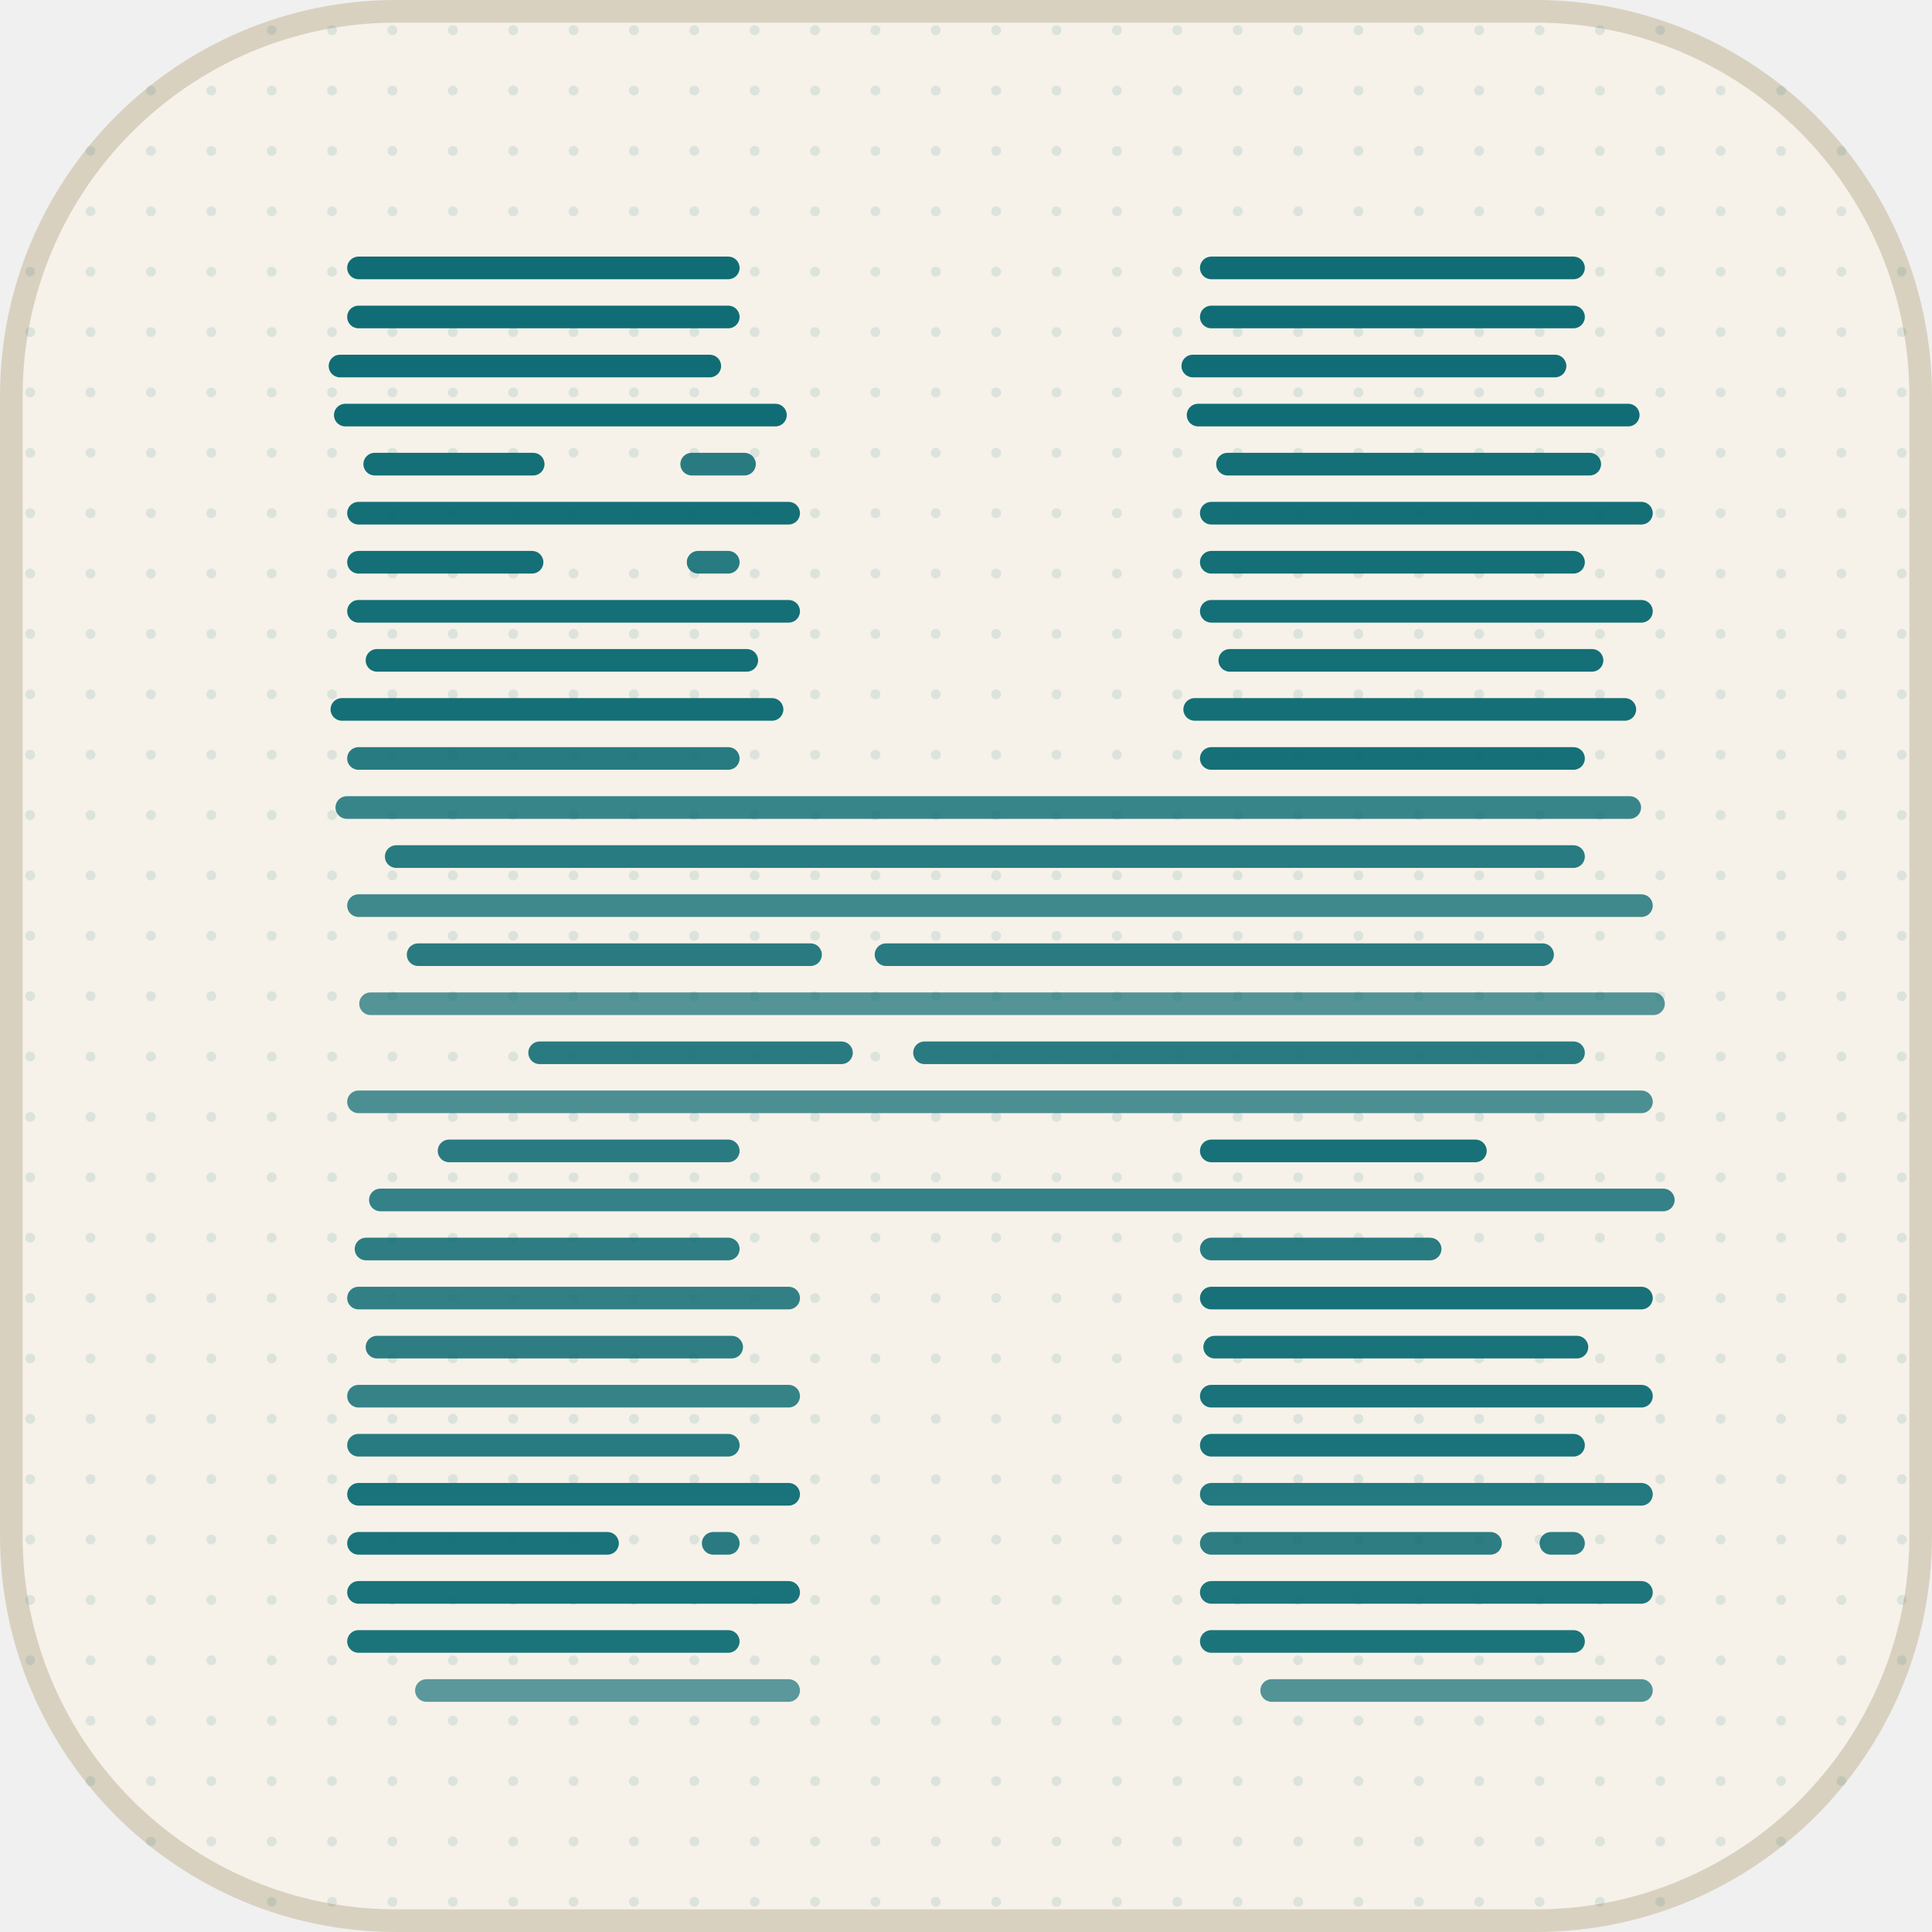
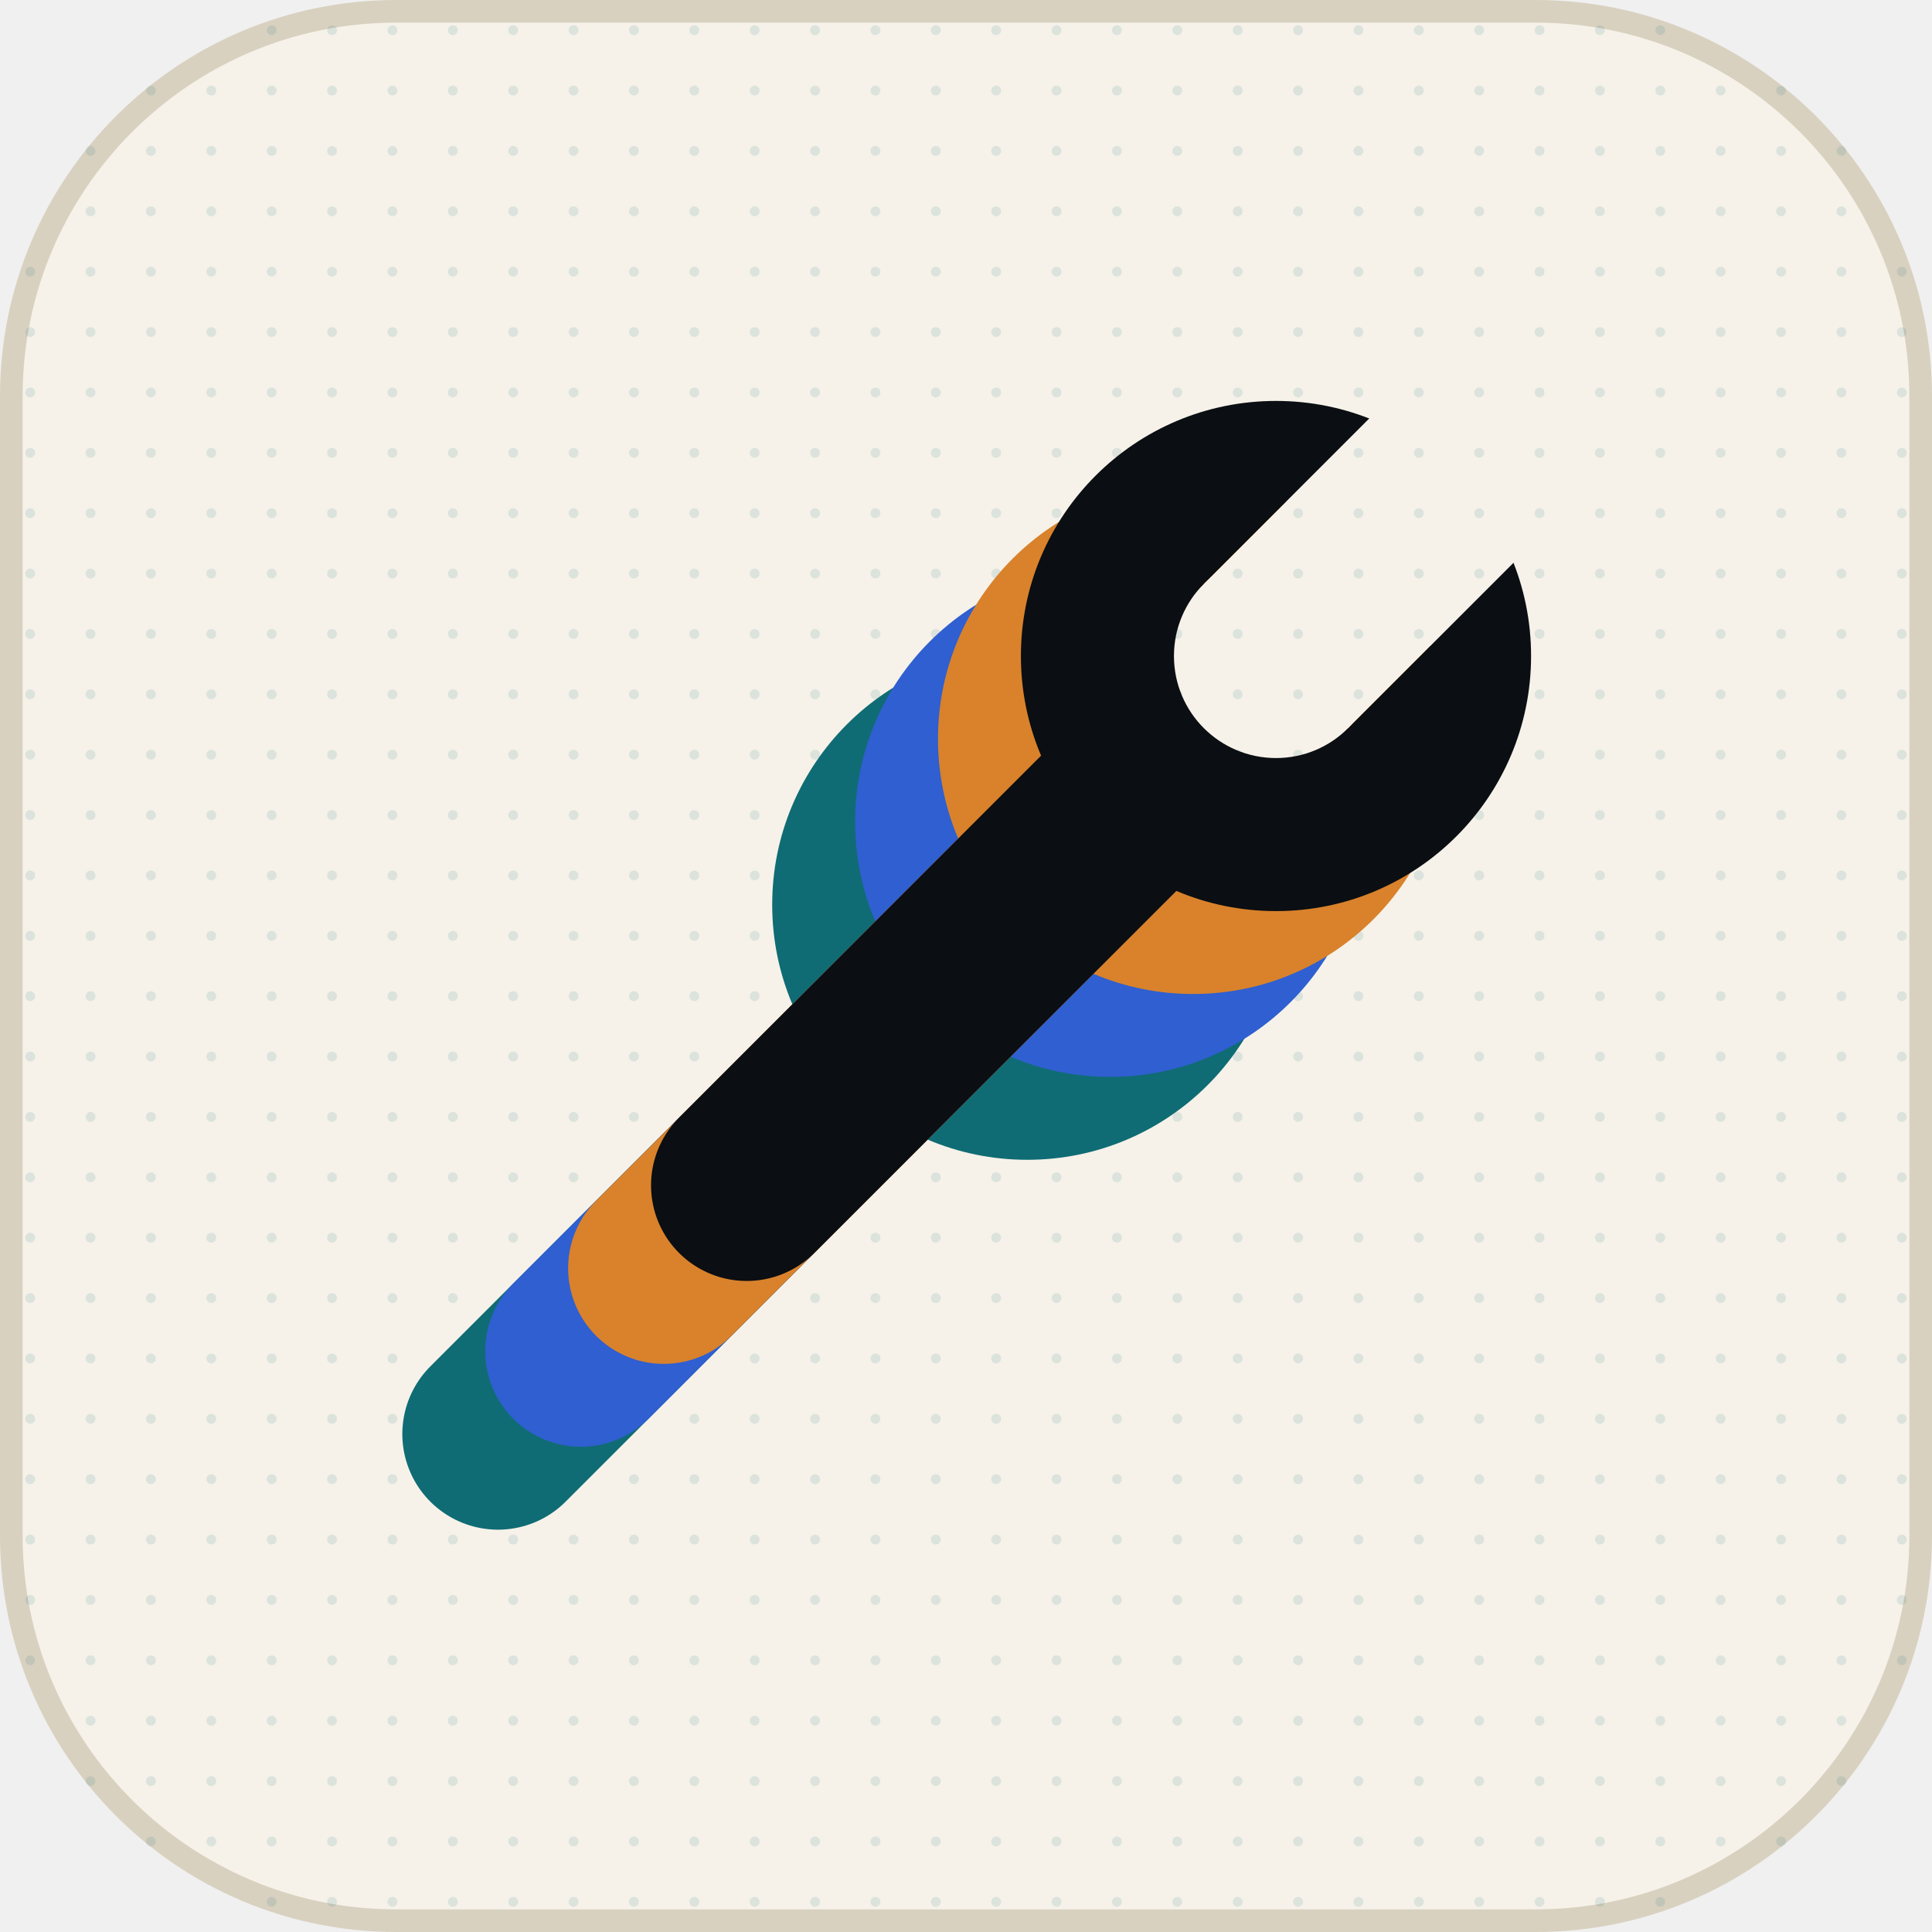
<svg xmlns="http://www.w3.org/2000/svg" viewBox="0 0 512 512" role="img" aria-label="HOLOFIX">
  <defs>
    <pattern id="dots" width="16" height="16" patternUnits="userSpaceOnUse">
      <circle cx="8" cy="8" r="1.3" fill="#0f6c74" opacity=".12" />
    </pattern>
+     <mask id="shape" maskUnits="userSpaceOnUse" x="-80" y="-80" width="370" height="370">
+       <rect x="-80" y="-80" width="370" height="370" fill="#000" />
+       <circle cx="135" cy="65" r="40" fill="#fff" />
+       <line x1="135" y1="65" x2="52" y2="148" stroke="#fff" stroke-width="30" stroke-linecap="round" />
+       <rect x="119" y="10" width="32" height="55" fill="#000" transform="rotate(45 135 65)" />
+       <circle cx="135" cy="65" r="16" fill="#000" />
+     </mask>
+     <g id="w">
+       <rect x="-80" y="-80" width="370" height="370" mask="url(#shape)" />
+     </g>
  </defs>
  <rect x="3" y="3" width="506" height="506" rx="102" fill="#f6f2e9" stroke="#d9d1c0" stroke-width="6" />
  <rect width="512" height="512" rx="102" fill="url(#dots)" />
-   <g>
-     <rect x="92.0" y="68.0" width="104.0" height="6.0" rx="3.0" fill="#0f6c74" opacity="0.99" />
-     <rect x="318.0" y="68.0" width="102.0" height="6.0" rx="3.0" fill="#0f6c74" opacity="0.99" />
-     <rect x="92.0" y="81.0" width="104.0" height="6.0" rx="3.0" fill="#0f6c74" opacity="0.99" />
-     <rect x="318.0" y="81.0" width="102.0" height="6.0" rx="3.0" fill="#0f6c74" opacity="0.99" />
-     <rect x="87.1" y="94.0" width="104.0" height="6.0" rx="3.0" fill="#0f6c74" opacity="0.99" />
-     <rect x="313.1" y="94.0" width="102.0" height="6.0" rx="3.0" fill="#0f6c74" opacity="0.99" />
-     <rect x="88.5" y="107.0" width="120.0" height="6.0" rx="3.0" fill="#0f6c74" opacity="0.99" />
-     <rect x="314.5" y="107.0" width="120.0" height="6.0" rx="3.0" fill="#0f6c74" opacity="0.99" />
-     <rect x="96.3" y="120.0" width="48.0" height="6.0" rx="3.0" fill="#0f6c74" opacity="0.98" />
-     <rect x="180.3" y="120.0" width="20.0" height="6.0" rx="3.0" fill="#0f6c74" opacity="0.88" />
-     <rect x="322.3" y="120.0" width="102.0" height="6.0" rx="3.0" fill="#0f6c74" opacity="0.98" />
-     <rect x="92.0" y="133.0" width="120.0" height="6.0" rx="3.0" fill="#0f6c74" opacity="0.98" />
-     <rect x="318.0" y="133.0" width="120.0" height="6.0" rx="3.0" fill="#0f6c74" opacity="0.98" />
-     <rect x="92.0" y="146.0" width="52.0" height="6.0" rx="3.0" fill="#0f6c74" opacity="0.98" />
-     <rect x="182.0" y="146.0" width="14.0" height="6.0" rx="3.0" fill="#0f6c74" opacity="0.89" />
-     <rect x="318.0" y="146.0" width="102.0" height="6.0" rx="3.0" fill="#0f6c74" opacity="0.98" />
-     <rect x="92.0" y="159.0" width="120.0" height="6.0" rx="3.0" fill="#0f6c74" opacity="0.98" />
-     <rect x="318.0" y="159.0" width="120.0" height="6.0" rx="3.0" fill="#0f6c74" opacity="0.98" />
-     <rect x="96.9" y="172.0" width="104.0" height="6.0" rx="3.0" fill="#0f6c74" opacity="0.98" />
-     <rect x="322.9" y="172.0" width="102.0" height="6.0" rx="3.0" fill="#0f6c74" opacity="0.98" />
-     <rect x="87.6" y="185.0" width="120.0" height="6.0" rx="3.0" fill="#0f6c74" opacity="0.98" />
-     <rect x="313.6" y="185.0" width="120.0" height="6.0" rx="3.0" fill="#0f6c74" opacity="0.98" />
-     <rect x="92.0" y="198.0" width="104.0" height="6.0" rx="3.0" fill="#0f6c74" opacity="0.89" />
-     <rect x="318.0" y="198.0" width="102.0" height="6.0" rx="3.0" fill="#0f6c74" opacity="0.97" />
-     <rect x="88.9" y="211.0" width="346.0" height="6.0" rx="3.0" fill="#0f6c74" opacity="0.82" />
-     <rect x="102.0" y="224.0" width="318.0" height="6.0" rx="3.0" fill="#0f6c74" opacity="0.89" />
-     <rect x="92.0" y="237.0" width="346.0" height="6.0" rx="3.0" fill="#0f6c74" opacity="0.79" />
-     <rect x="107.8" y="250.0" width="110.0" height="6.0" rx="3.0" fill="#0f6c74" opacity="0.88" />
-     <rect x="231.8" y="250.0" width="180.0" height="6.0" rx="3.0" fill="#0f6c74" opacity="0.88" />
-     <rect x="95.2" y="263.0" width="346.0" height="6.0" rx="3.0" fill="#0f6c74" opacity="0.70" />
-     <rect x="140.0" y="276.0" width="86.0" height="6.0" rx="3.0" fill="#0f6c74" opacity="0.88" />
-     <rect x="242.0" y="276.0" width="178.0" height="6.0" rx="3.0" fill="#0f6c74" opacity="0.88" />
-     <rect x="92.0" y="289.0" width="346.0" height="6.0" rx="3.0" fill="#0f6c74" opacity="0.74" />
-     <rect x="116.0" y="302.0" width="80.0" height="6.0" rx="3.0" fill="#0f6c74" opacity="0.88" />
-     <rect x="318.0" y="302.0" width="76.0" height="6.0" rx="3.0" fill="#0f6c74" opacity="0.96" />
-     <rect x="97.8" y="315.0" width="346.0" height="6.0" rx="3.0" fill="#0f6c74" opacity="0.84" />
-     <rect x="94.0" y="328.0" width="102.0" height="6.0" rx="3.0" fill="#0f6c74" opacity="0.87" />
-     <rect x="318.0" y="328.0" width="64.0" height="6.0" rx="3.0" fill="#0f6c74" opacity="0.89" />
-     <rect x="92.0" y="341.0" width="120.0" height="6.0" rx="3.0" fill="#0f6c74" opacity="0.85" />
-     <rect x="318.0" y="341.0" width="120.0" height="6.0" rx="3.0" fill="#0f6c74" opacity="0.96" />
-     <rect x="96.9" y="354.0" width="100.0" height="6.0" rx="3.0" fill="#0f6c74" opacity="0.87" />
-     <rect x="318.9" y="354.0" width="102.0" height="6.0" rx="3.0" fill="#0f6c74" opacity="0.95" />
-     <rect x="92.0" y="367.0" width="120.0" height="6.0" rx="3.0" fill="#0f6c74" opacity="0.83" />
-     <rect x="318.0" y="367.0" width="120.0" height="6.0" rx="3.0" fill="#0f6c74" opacity="0.95" />
-     <rect x="92.0" y="380.0" width="104.0" height="6.0" rx="3.0" fill="#0f6c74" opacity="0.89" />
-     <rect x="318.0" y="380.0" width="102.0" height="6.0" rx="3.0" fill="#0f6c74" opacity="0.95" />
-     <rect x="92.0" y="393.0" width="120.0" height="6.0" rx="3.0" fill="#0f6c74" opacity="0.95" />
-     <rect x="318.0" y="393.0" width="120.0" height="6.0" rx="3.0" fill="#0f6c74" opacity="0.91" />
-     <rect x="92.0" y="406.0" width="72.0" height="6.0" rx="3.0" fill="#0f6c74" opacity="0.95" />
-     <rect x="186.0" y="406.0" width="10.0" height="6.0" rx="3.0" fill="#0f6c74" opacity="0.88" />
-     <rect x="318.0" y="406.0" width="80.0" height="6.0" rx="3.0" fill="#0f6c74" opacity="0.87" />
-     <rect x="408.0" y="406.0" width="12.0" height="6.0" rx="3.0" fill="#0f6c74" opacity="0.87" />
-     <rect x="92.0" y="419.0" width="120.0" height="6.0" rx="3.0" fill="#0f6c74" opacity="0.95" />
-     <rect x="318.0" y="419.0" width="120.0" height="6.0" rx="3.0" fill="#0f6c74" opacity="0.93" />
-     <rect x="92.0" y="432.0" width="104.0" height="6.0" rx="3.0" fill="#0f6c74" opacity="0.94" />
-     <rect x="318.0" y="432.0" width="102.0" height="6.0" rx="3.0" fill="#0f6c74" opacity="0.94" />
-     <rect x="110.0" y="445.0" width="102.0" height="6.0" rx="3.0" fill="#0f6c74" opacity="0.67" />
-     <rect x="334.0" y="445.0" width="104.0" height="6.0" rx="3.0" fill="#0f6c74" opacity="0.71" />
+   <g transform="translate(110 64) scale(1.69)">
+     <g transform="translate(-39 39)">
+       <use href="#w" fill="#0f6c74" />
+     </g>
+     <g transform="translate(-26 26)">
+       <use href="#w" fill="#2f5fd0" />
+     </g>
+     <g transform="translate(-13 13)">
+       <use href="#w" fill="#d9822b" />
+     </g>
+     <g transform="translate(0 0)">
+       <use href="#w" fill="#0b0e12" />
+     </g>
  </g>
</svg>
